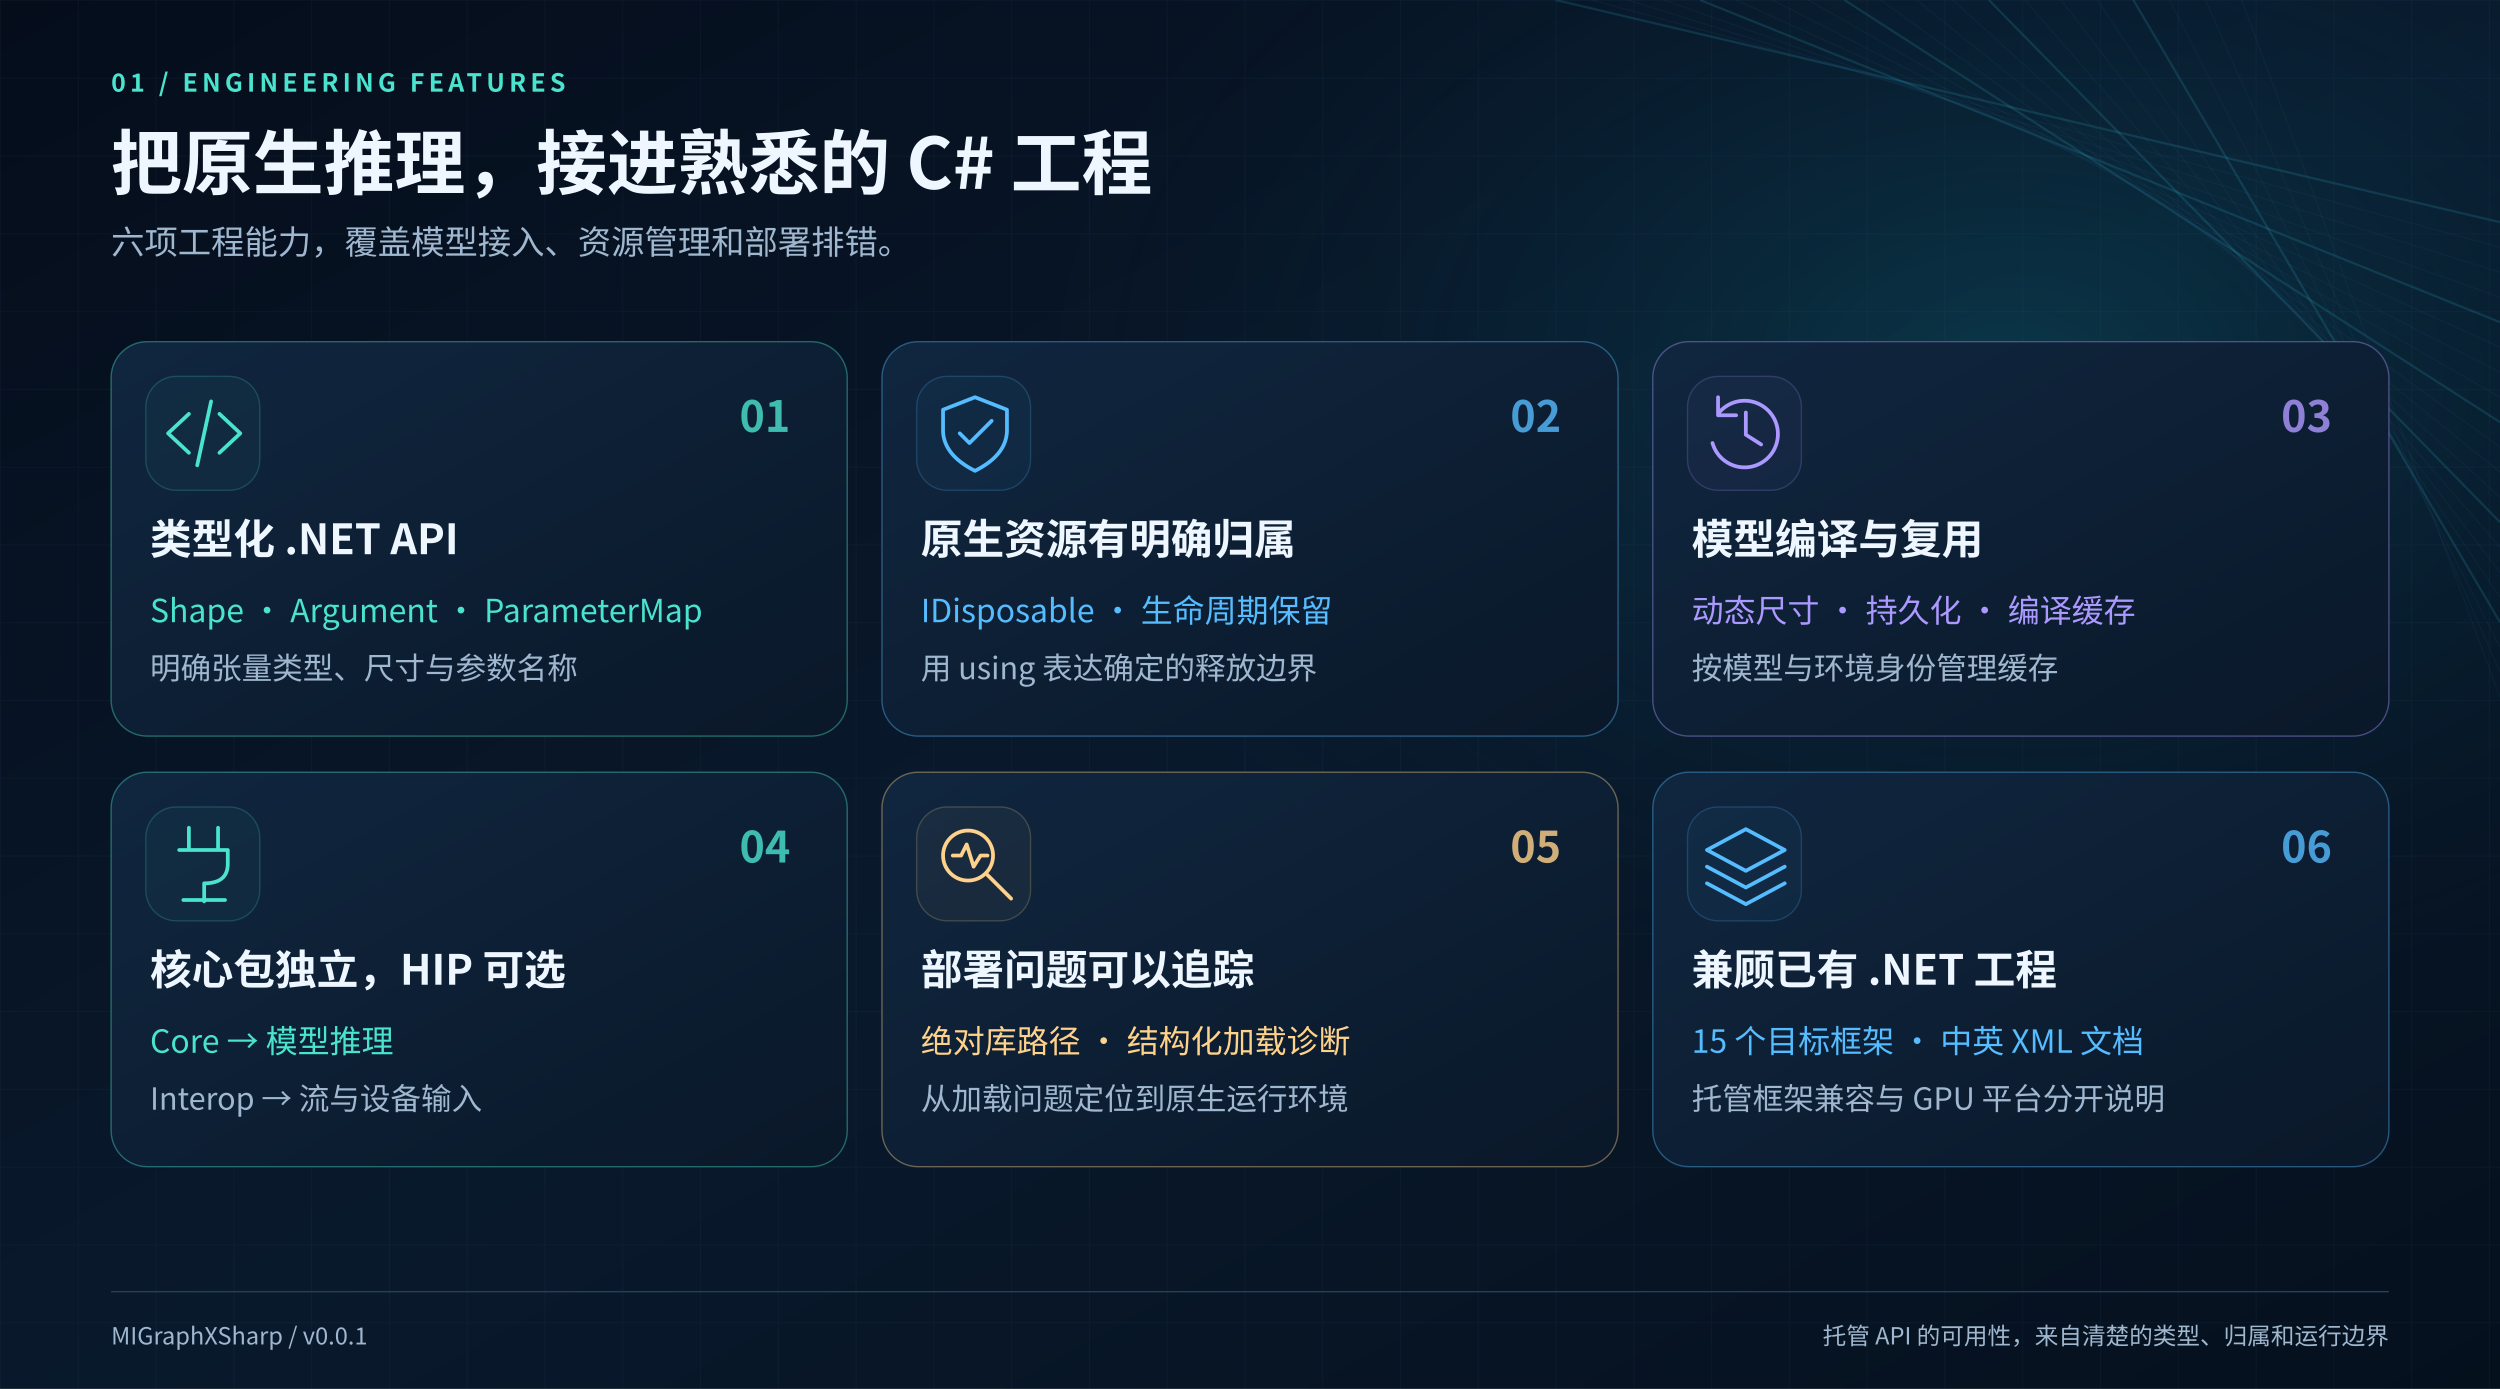
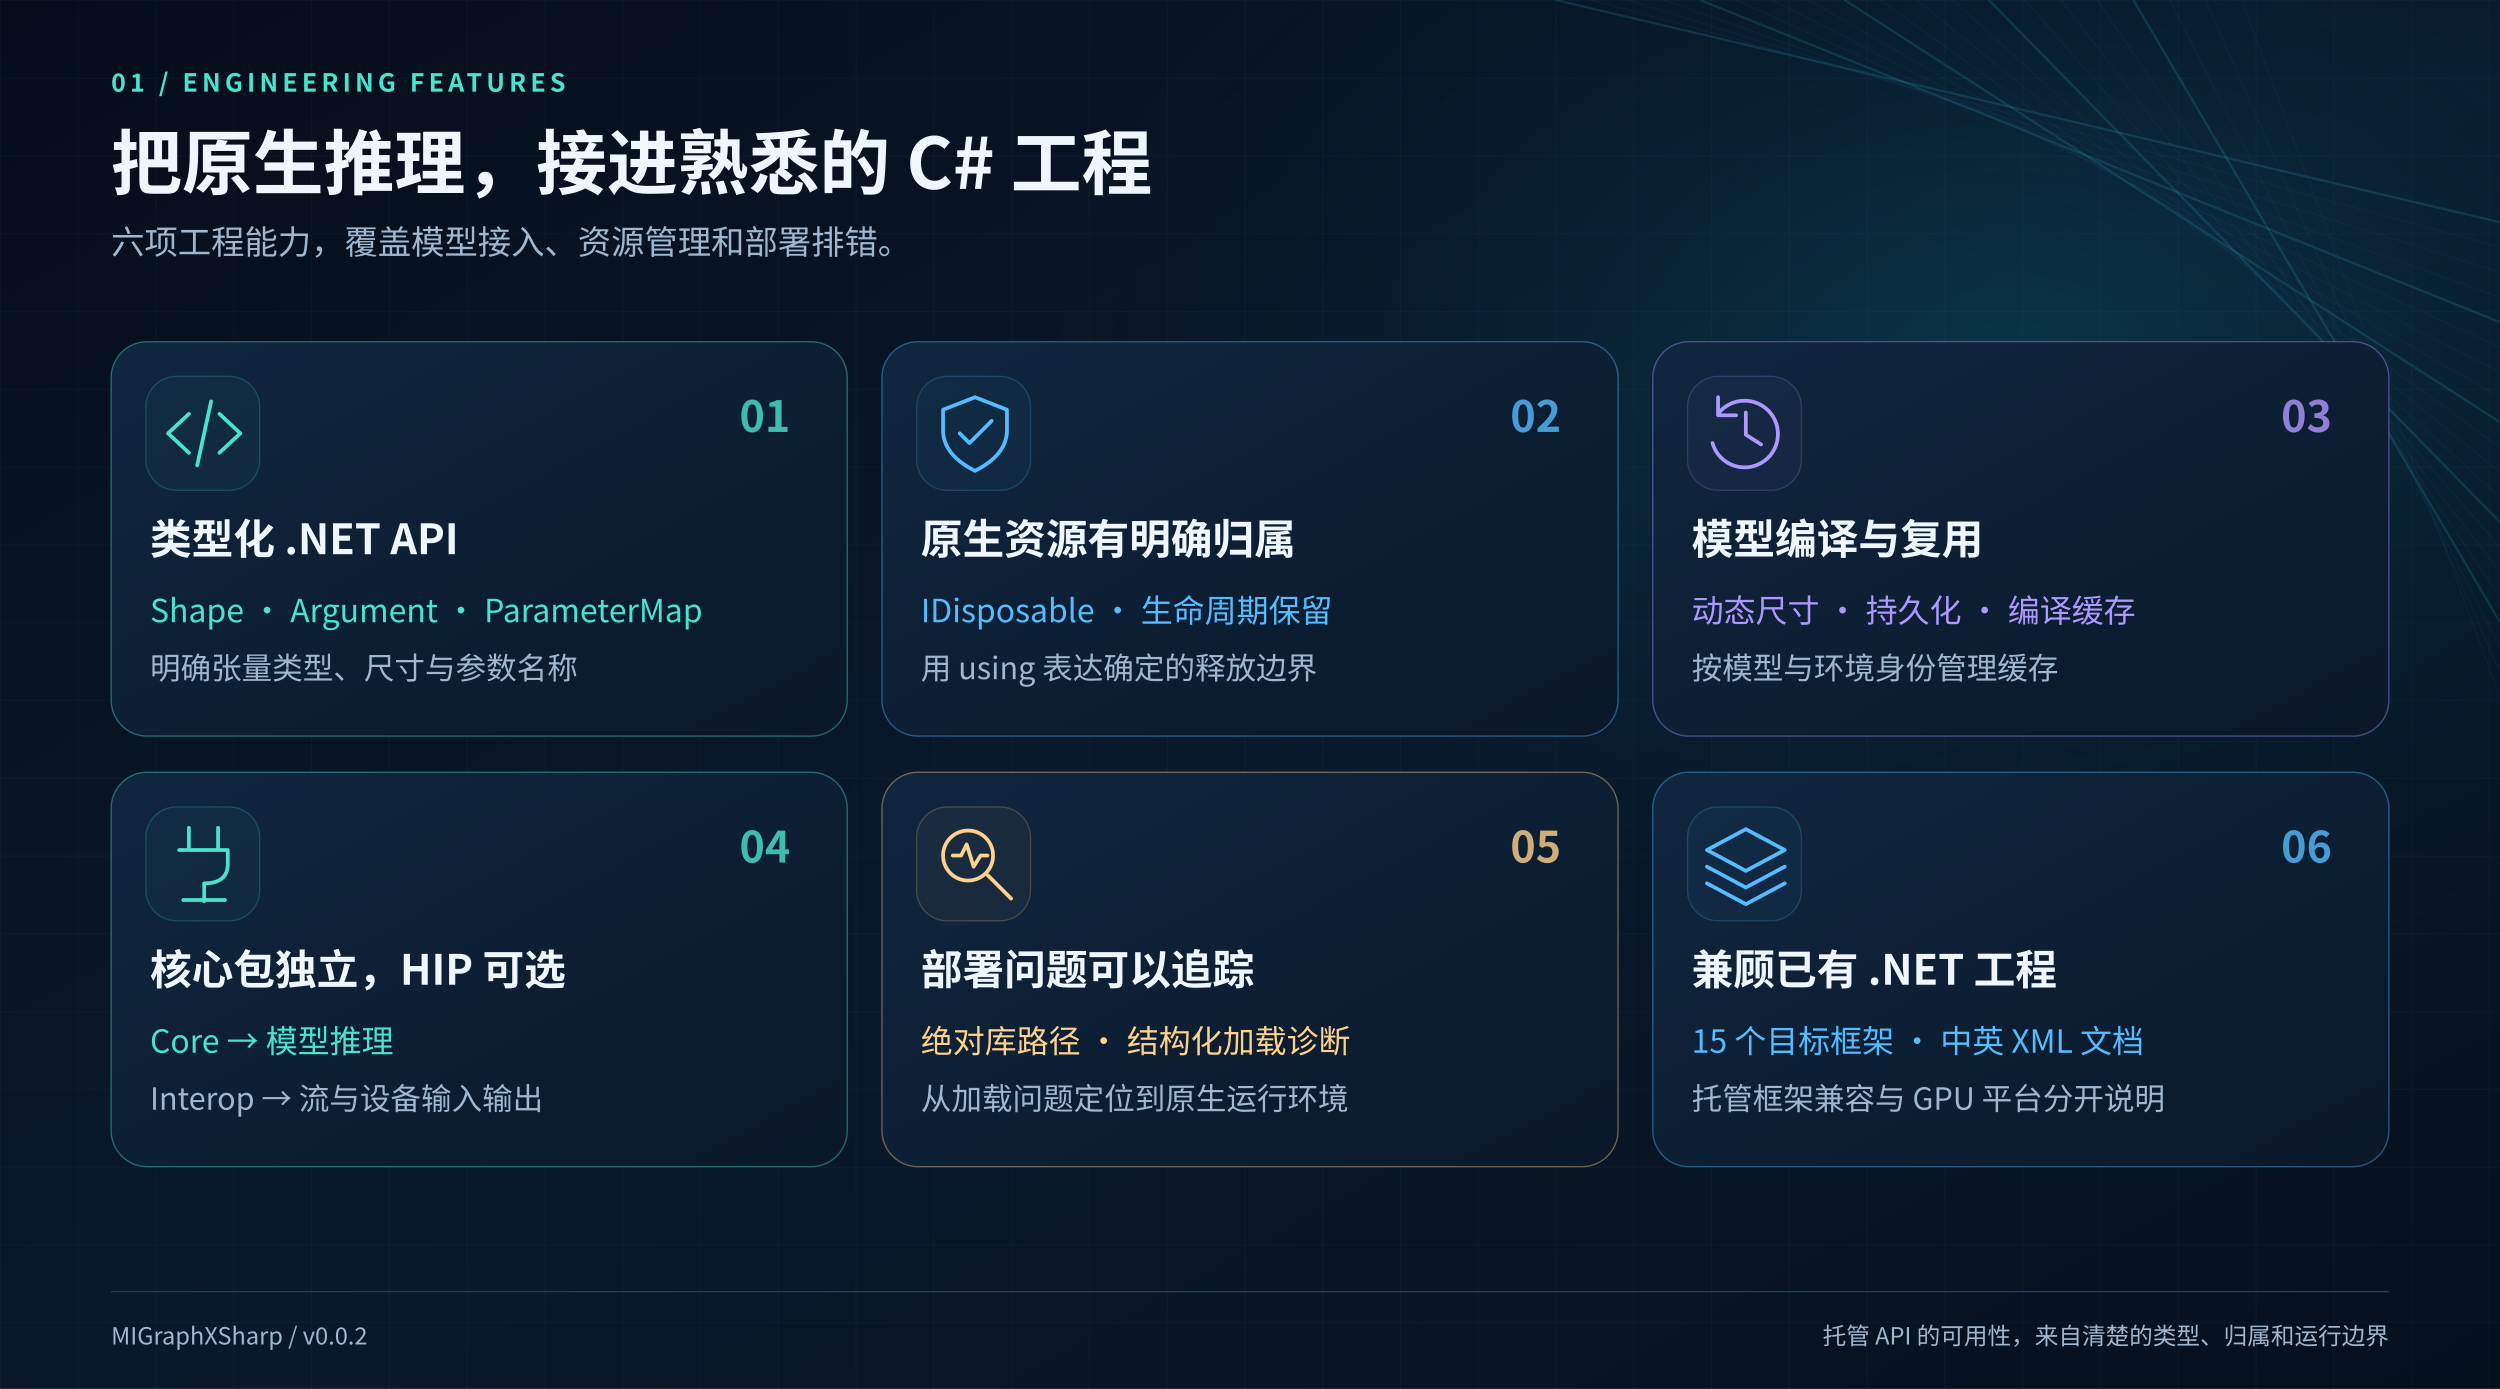
<svg xmlns="http://www.w3.org/2000/svg" width="1800" height="1000" viewBox="0 0 1800 1000" role="img" aria-labelledby="title desc">
  <defs>
    <linearGradient id="background" x1="0" y1="0" x2="1" y2="1">
      <stop stop-color="#050d1b" />
      <stop offset=".52" stop-color="#09192c" />
      <stop offset="1" stop-color="#05101d" />
    </linearGradient>
    <linearGradient id="card" x1="0" y1="0" x2="1" y2="1">
      <stop stop-color="#10263f" />
      <stop offset="1" stop-color="#0a1829" />
    </linearGradient>
    <linearGradient id="teal" x1="0" y1="0" x2="1" y2="0">
      <stop stop-color="#36b6eb" />
      <stop offset="1" stop-color="#64f1c5" />
    </linearGradient>
    <linearGradient id="purple" x1="0" y1="0" x2="1" y2="0">
      <stop stop-color="#7777ed" />
      <stop offset="1" stop-color="#c2a7ff" />
    </linearGradient>
    <linearGradient id="warm" x1="0" y1="0" x2="1" y2="0">
      <stop stop-color="#fe987a" />
      <stop offset="1" stop-color="#ffda96" />
    </linearGradient>
    <linearGradient id="chip" x1="0" y1="0" x2="1" y2="1">
      <stop stop-color="#1d657f" />
      <stop offset=".5" stop-color="#103856" />
      <stop offset="1" stop-color="#172f60" />
    </linearGradient>
    <radialGradient id="halo">
      <stop stop-color="#0d8694" stop-opacity=".27" />
      <stop offset="1" stop-color="#062c42" stop-opacity="0" />
    </radialGradient>
    <pattern id="grid" width="56" height="56" patternUnits="userSpaceOnUse">
      <path d="M56 0H0V56" fill="none" stroke="#77b9ef" stroke-opacity=".055" />
    </pattern>
    <filter id="glow" x="-100%" y="-100%" width="300%" height="300%">
      <feGaussianBlur stdDeviation="9" />
    </filter>
    <filter id="shadow" x="-30%" y="-50%" width="160%" height="220%">
      <feDropShadow dx="0" dy="18" stdDeviation="18" flood-color="#000817" flood-opacity=".7" />
    </filter>
    <marker id="arrow" markerWidth="12" markerHeight="12" refX="8" refY="5" orient="auto">
      <path d="M0 0L9 5L0 10" fill="none" stroke="#49e3ce" stroke-width="1.8" stroke-linecap="round" stroke-linejoin="round" />
    </marker>
    <marker id="purple-arrow" markerWidth="10" markerHeight="10" refX="8" refY="5" orient="auto">
      <path d="M0 0L9 5L0 10" fill="none" stroke="#ac99ff" stroke-width="1.8" stroke-linecap="round" stroke-linejoin="round" />
    </marker>
  </defs>
  <g font-family="Microsoft YaHei, Noto Sans CJK SC, Arial, sans-serif">
    <rect width="1800" height="1000" fill="url(#background)" />
    <rect width="1800" height="1000" fill="url(#grid)" />
    <ellipse cx="1450" cy="270" rx="720" ry="470" fill="url(#halo)" />
    <path d="M1120 0L1800 160" fill="none" stroke="#37c9e3" stroke-width="1.6" opacity=".15" />
    <path d="M1146 0L1800 178" fill="none" stroke="#234c77" stroke-width="0.8" opacity=".15" />
    <path d="M1172 0L1800 196" fill="none" stroke="#234c77" stroke-width="0.8" opacity=".15" />
    <path d="M1198 0L1800 214" fill="none" stroke="#234c77" stroke-width="0.8" opacity=".15" />
    <path d="M1224 0L1800 232" fill="none" stroke="#37c9e3" stroke-width="1.6" opacity=".15" />
    <path d="M1250 0L1800 250" fill="none" stroke="#234c77" stroke-width="0.8" opacity=".15" />
    <path d="M1276 0L1800 268" fill="none" stroke="#234c77" stroke-width="0.8" opacity=".15" />
    <path d="M1302 0L1800 286" fill="none" stroke="#234c77" stroke-width="0.8" opacity=".15" />
    <path d="M1328 0L1800 304" fill="none" stroke="#37c9e3" stroke-width="1.6" opacity=".15" />
    <path d="M1354 0L1800 322" fill="none" stroke="#234c77" stroke-width="0.8" opacity=".15" />
    <path d="M1380 0L1800 340" fill="none" stroke="#234c77" stroke-width="0.8" opacity=".15" />
    <path d="M1406 0L1800 358" fill="none" stroke="#234c77" stroke-width="0.8" opacity=".15" />
    <path d="M1432 0L1800 376" fill="none" stroke="#37c9e3" stroke-width="1.6" opacity=".15" />
    <path d="M1458 0L1800 394" fill="none" stroke="#234c77" stroke-width="0.8" opacity=".15" />
    <path d="M1484 0L1800 412" fill="none" stroke="#234c77" stroke-width="0.8" opacity=".15" />
    <path d="M1510 0L1800 430" fill="none" stroke="#234c77" stroke-width="0.8" opacity=".15" />
    <path d="M1536 0L1800 448" fill="none" stroke="#37c9e3" stroke-width="1.6" opacity=".15" />
    <path d="M1562 0L1800 466" fill="none" stroke="#234c77" stroke-width="0.8" opacity=".15" />
    <path d="M1588 0L1800 484" fill="none" stroke="#234c77" stroke-width="0.8" opacity=".15" />
    <path d="M1614 0L1800 502" fill="none" stroke="#234c77" stroke-width="0.8" opacity=".15" />
    <text x="80" y="66" font-size="18" fill="#49e3ce" font-weight="650" letter-spacing="3">01 / ENGINEERING FEATURES</text>
    <text x="80" y="136" font-size="51" fill="#eef7ff" font-weight="750">把原生推理，接进熟悉的 C# 工程</text>
    <text x="80" y="183" font-size="24" fill="#9fb7cf" font-weight="400">六项工程能力，覆盖模型接入、资源管理和部署排错。</text>
    <rect x="80" y="246" width="530" height="284" rx="26" fill="url(#card)" stroke="#49e3ce65" />
    <rect x="105" y="271" width="82" height="82" rx="22" fill="#49e3ce0b" stroke="#49e3ce33" />
    <g transform="translate(114 279) scale(1)" fill="none" stroke="#49e3ce" stroke-width="2.7" stroke-linecap="round" stroke-linejoin="round">
      <path d="M22 19L7 33L22 47M44 19L59 33L44 47M38 10L28 56" />
    </g>
    <text x="569" y="311" font-size="31" fill="#49e3ce" font-weight="600" text-anchor="end" opacity=".8">01</text>
    <text x="108" y="399" font-size="30" fill="#eef7ff" font-weight="700">类型化 .NET API</text>
    <text x="108" y="448" font-size="23" fill="#49e3ce" font-weight="500">Shape · Argument · ParameterMap</text>
    <text x="108" y="489" font-size="22" fill="#9fb7cf" font-weight="400">明确张量类型、尺寸与参数名称</text>
    <rect x="635" y="246" width="530" height="284" rx="26" fill="url(#card)" stroke="#55bcff65" />
    <rect x="660" y="271" width="82" height="82" rx="22" fill="#55bcff0b" stroke="#55bcff33" />
    <g transform="translate(669 279) scale(1)" fill="none" stroke="#55bcff" stroke-width="2.7" stroke-linecap="round" stroke-linejoin="round">
      <path d="M33 7L56 16V32Q55 49 33 60Q11 49 10 32V16Z" />
      <path d="M22 33L29 40L45 24" />
    </g>
    <text x="1124" y="311" font-size="31" fill="#55bcff" font-weight="600" text-anchor="end" opacity=".8">02</text>
    <text x="663" y="399" font-size="30" fill="#eef7ff" font-weight="700">原生资源有明确归属</text>
    <text x="663" y="448" font-size="23" fill="#55bcff" font-weight="500">IDisposable · 生命周期保留</text>
    <text x="663" y="489" font-size="22" fill="#9fb7cf" font-weight="400">用 using 表达确定的释放边界</text>
    <rect x="1190" y="246" width="530" height="284" rx="26" fill="url(#card)" stroke="#ac99ff65" />
    <rect x="1215" y="271" width="82" height="82" rx="22" fill="#ac99ff0b" stroke="#ac99ff33" />
    <g transform="translate(1224 279) scale(1)" fill="none" stroke="#ac99ff" stroke-width="2.7" stroke-linecap="round" stroke-linejoin="round">
      <path d="M13 19A24 24 0 1 1 9 40M13 7V20H26" />
      <path d="M33 18V34L44 41" />
    </g>
    <text x="1679" y="311" font-size="31" fill="#ac99ff" font-weight="600" text-anchor="end" opacity=".8">03</text>
    <text x="1218" y="399" font-size="30" fill="#eef7ff" font-weight="700">模型编译与复用</text>
    <text x="1218" y="448" font-size="23" fill="#ac99ff" font-weight="500">动态尺寸 · 持久化 · 编译缓存</text>
    <text x="1218" y="489" font-size="22" fill="#9fb7cf" font-weight="400">按模型与环境身份管理缓存</text>
    <rect x="80" y="556" width="530" height="284" rx="26" fill="url(#card)" stroke="#49e3ce65" />
    <rect x="105" y="581" width="82" height="82" rx="22" fill="#49e3ce0b" stroke="#49e3ce33" />
    <g transform="translate(114 589) scale(1)" fill="none" stroke="#49e3ce" stroke-width="2.7" stroke-linecap="round" stroke-linejoin="round">
      <path d="M22 7V22M43 7V22M15 23H50V33Q50 47 33 47V60M18 59H48" />
    </g>
    <text x="569" y="621" font-size="31" fill="#49e3ce" font-weight="600" text-anchor="end" opacity=".8">04</text>
    <text x="108" y="709" font-size="30" fill="#eef7ff" font-weight="700">核心包独立，HIP 可选</text>
    <text x="108" y="758" font-size="23" fill="#49e3ce" font-weight="500">Core → 模型推理</text>
-     <text x="108" y="799" font-size="22" fill="#9fb7cf" font-weight="400">Interop → 流与设备输入</text>
+     <text x="108" y="799" font-size="22" fill="#9fb7cf" font-weight="400">Interop → 流与设备输入输出</text>
    <rect x="635" y="556" width="530" height="284" rx="26" fill="url(#card)" stroke="#ffd28b65" />
    <rect x="660" y="581" width="82" height="82" rx="22" fill="#ffd28b0b" stroke="#ffd28b33" />
    <g transform="translate(669 589) scale(1)" fill="none" stroke="#ffd28b" stroke-width="2.7" stroke-linecap="round" stroke-linejoin="round">
      <circle cx="28" cy="27" r="18" />
      <path d="M42 41L59 58M17 27H23L27 19L32 35L37 27H42" />
    </g>
    <text x="1124" y="621" font-size="31" fill="#ffd28b" font-weight="600" text-anchor="end" opacity=".8">05</text>
    <text x="663" y="709" font-size="30" fill="#eef7ff" font-weight="700">部署问题可以追踪</text>
    <text x="663" y="758" font-size="23" fill="#ffd28b" font-weight="500">绝对库路径 · 结构化加载诊断</text>
    <text x="663" y="799" font-size="22" fill="#9fb7cf" font-weight="400">从加载问题定位到原生运行环境</text>
    <rect x="1190" y="556" width="530" height="284" rx="26" fill="url(#card)" stroke="#55bcff65" />
    <rect x="1215" y="581" width="82" height="82" rx="22" fill="#55bcff0b" stroke="#55bcff33" />
    <g transform="translate(1224 589) scale(1)" fill="none" stroke="#55bcff" stroke-width="2.7" stroke-linecap="round" stroke-linejoin="round">
      <path d="M5 23L33 8L61 23L33 38ZM5 35L33 50L61 35M5 47L33 62L61 47" />
    </g>
    <text x="1679" y="621" font-size="31" fill="#55bcff" font-weight="600" text-anchor="end" opacity=".8">06</text>
    <text x="1218" y="709" font-size="30" fill="#eef7ff" font-weight="700">兼顾已有 .NET 工程</text>
    <text x="1218" y="758" font-size="23" fill="#55bcff" font-weight="500">15 个目标框架 · 中英 XML 文档</text>
    <text x="1218" y="799" font-size="22" fill="#9fb7cf" font-weight="400">托管框架兼容与 GPU 平台分开说明</text>
    <path d="M80 930L1720 930" fill="none" stroke="#24405b" stroke-width="1" />
-     <text x="80" y="968" font-size="17" fill="#9fb7cf" font-weight="500">MIGraphXSharp  /  v0.0.1</text>
+     <text x="80" y="968" font-size="17" fill="#9fb7cf" font-weight="500">MIGraphXSharp  /  v0.0.2</text>
    <text x="1720" y="968" font-size="17" fill="#9fb7cf" font-weight="400" text-anchor="end">托管 API 的可用性，来自清楚的类型、归属和运行边界</text>
  </g>
</svg>
